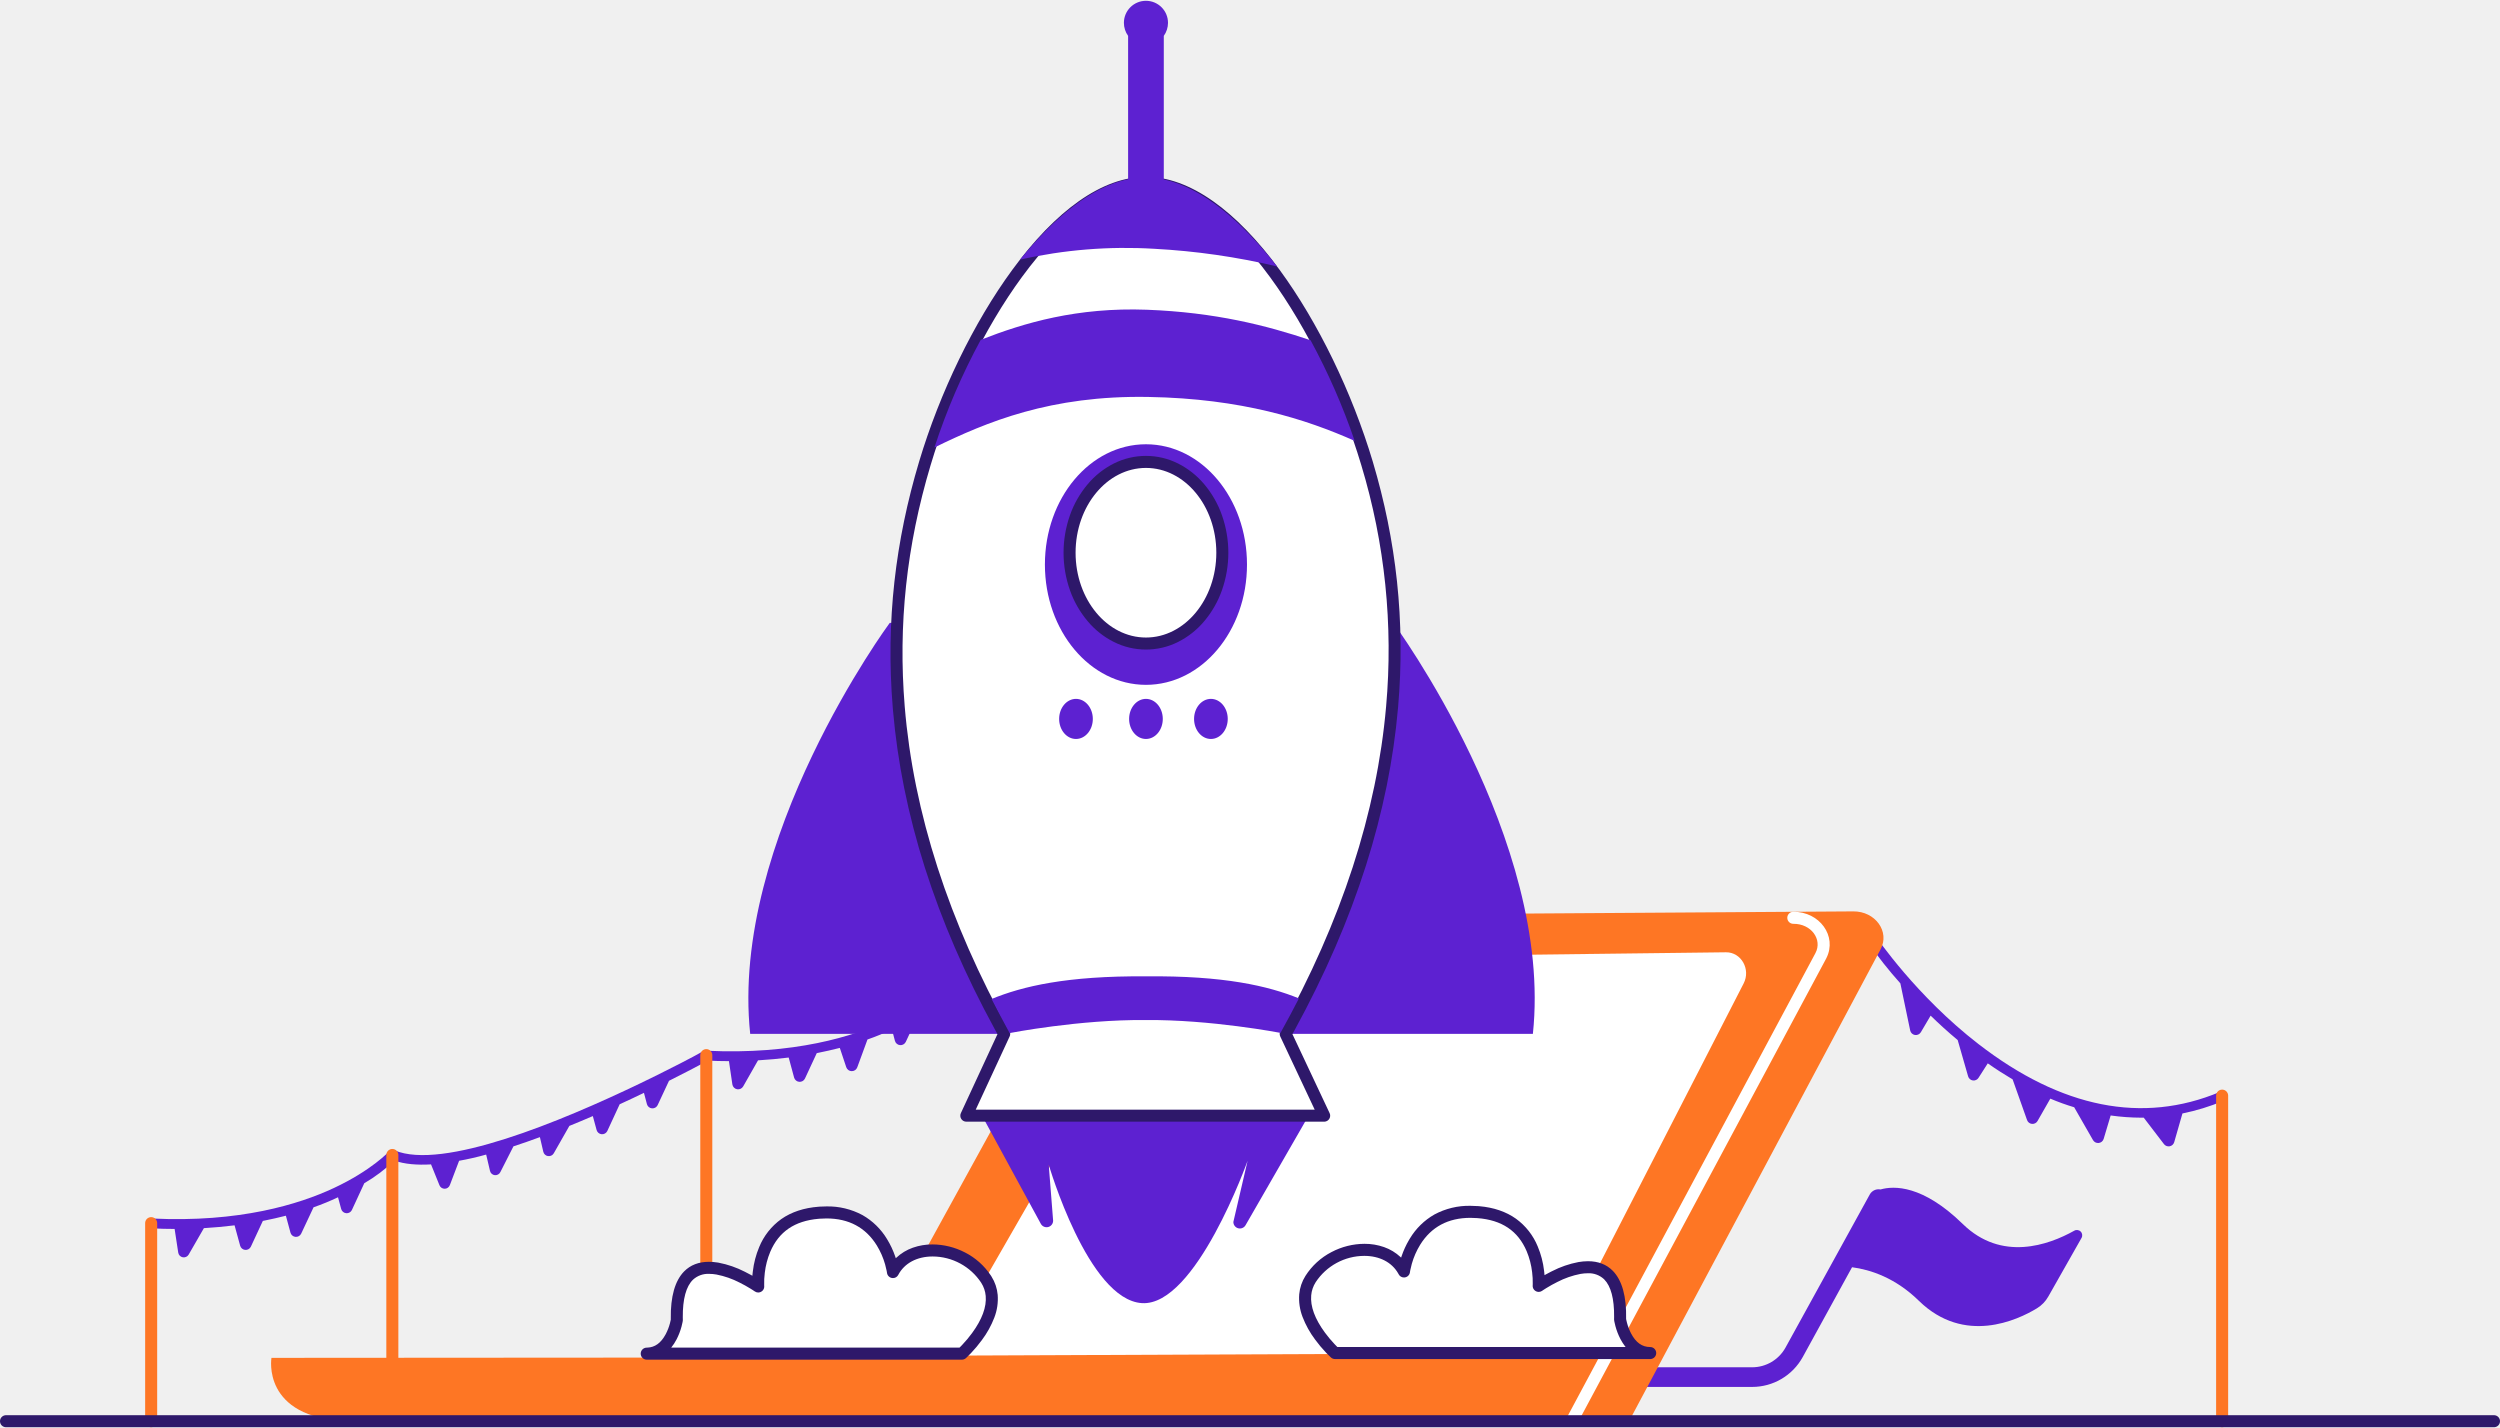
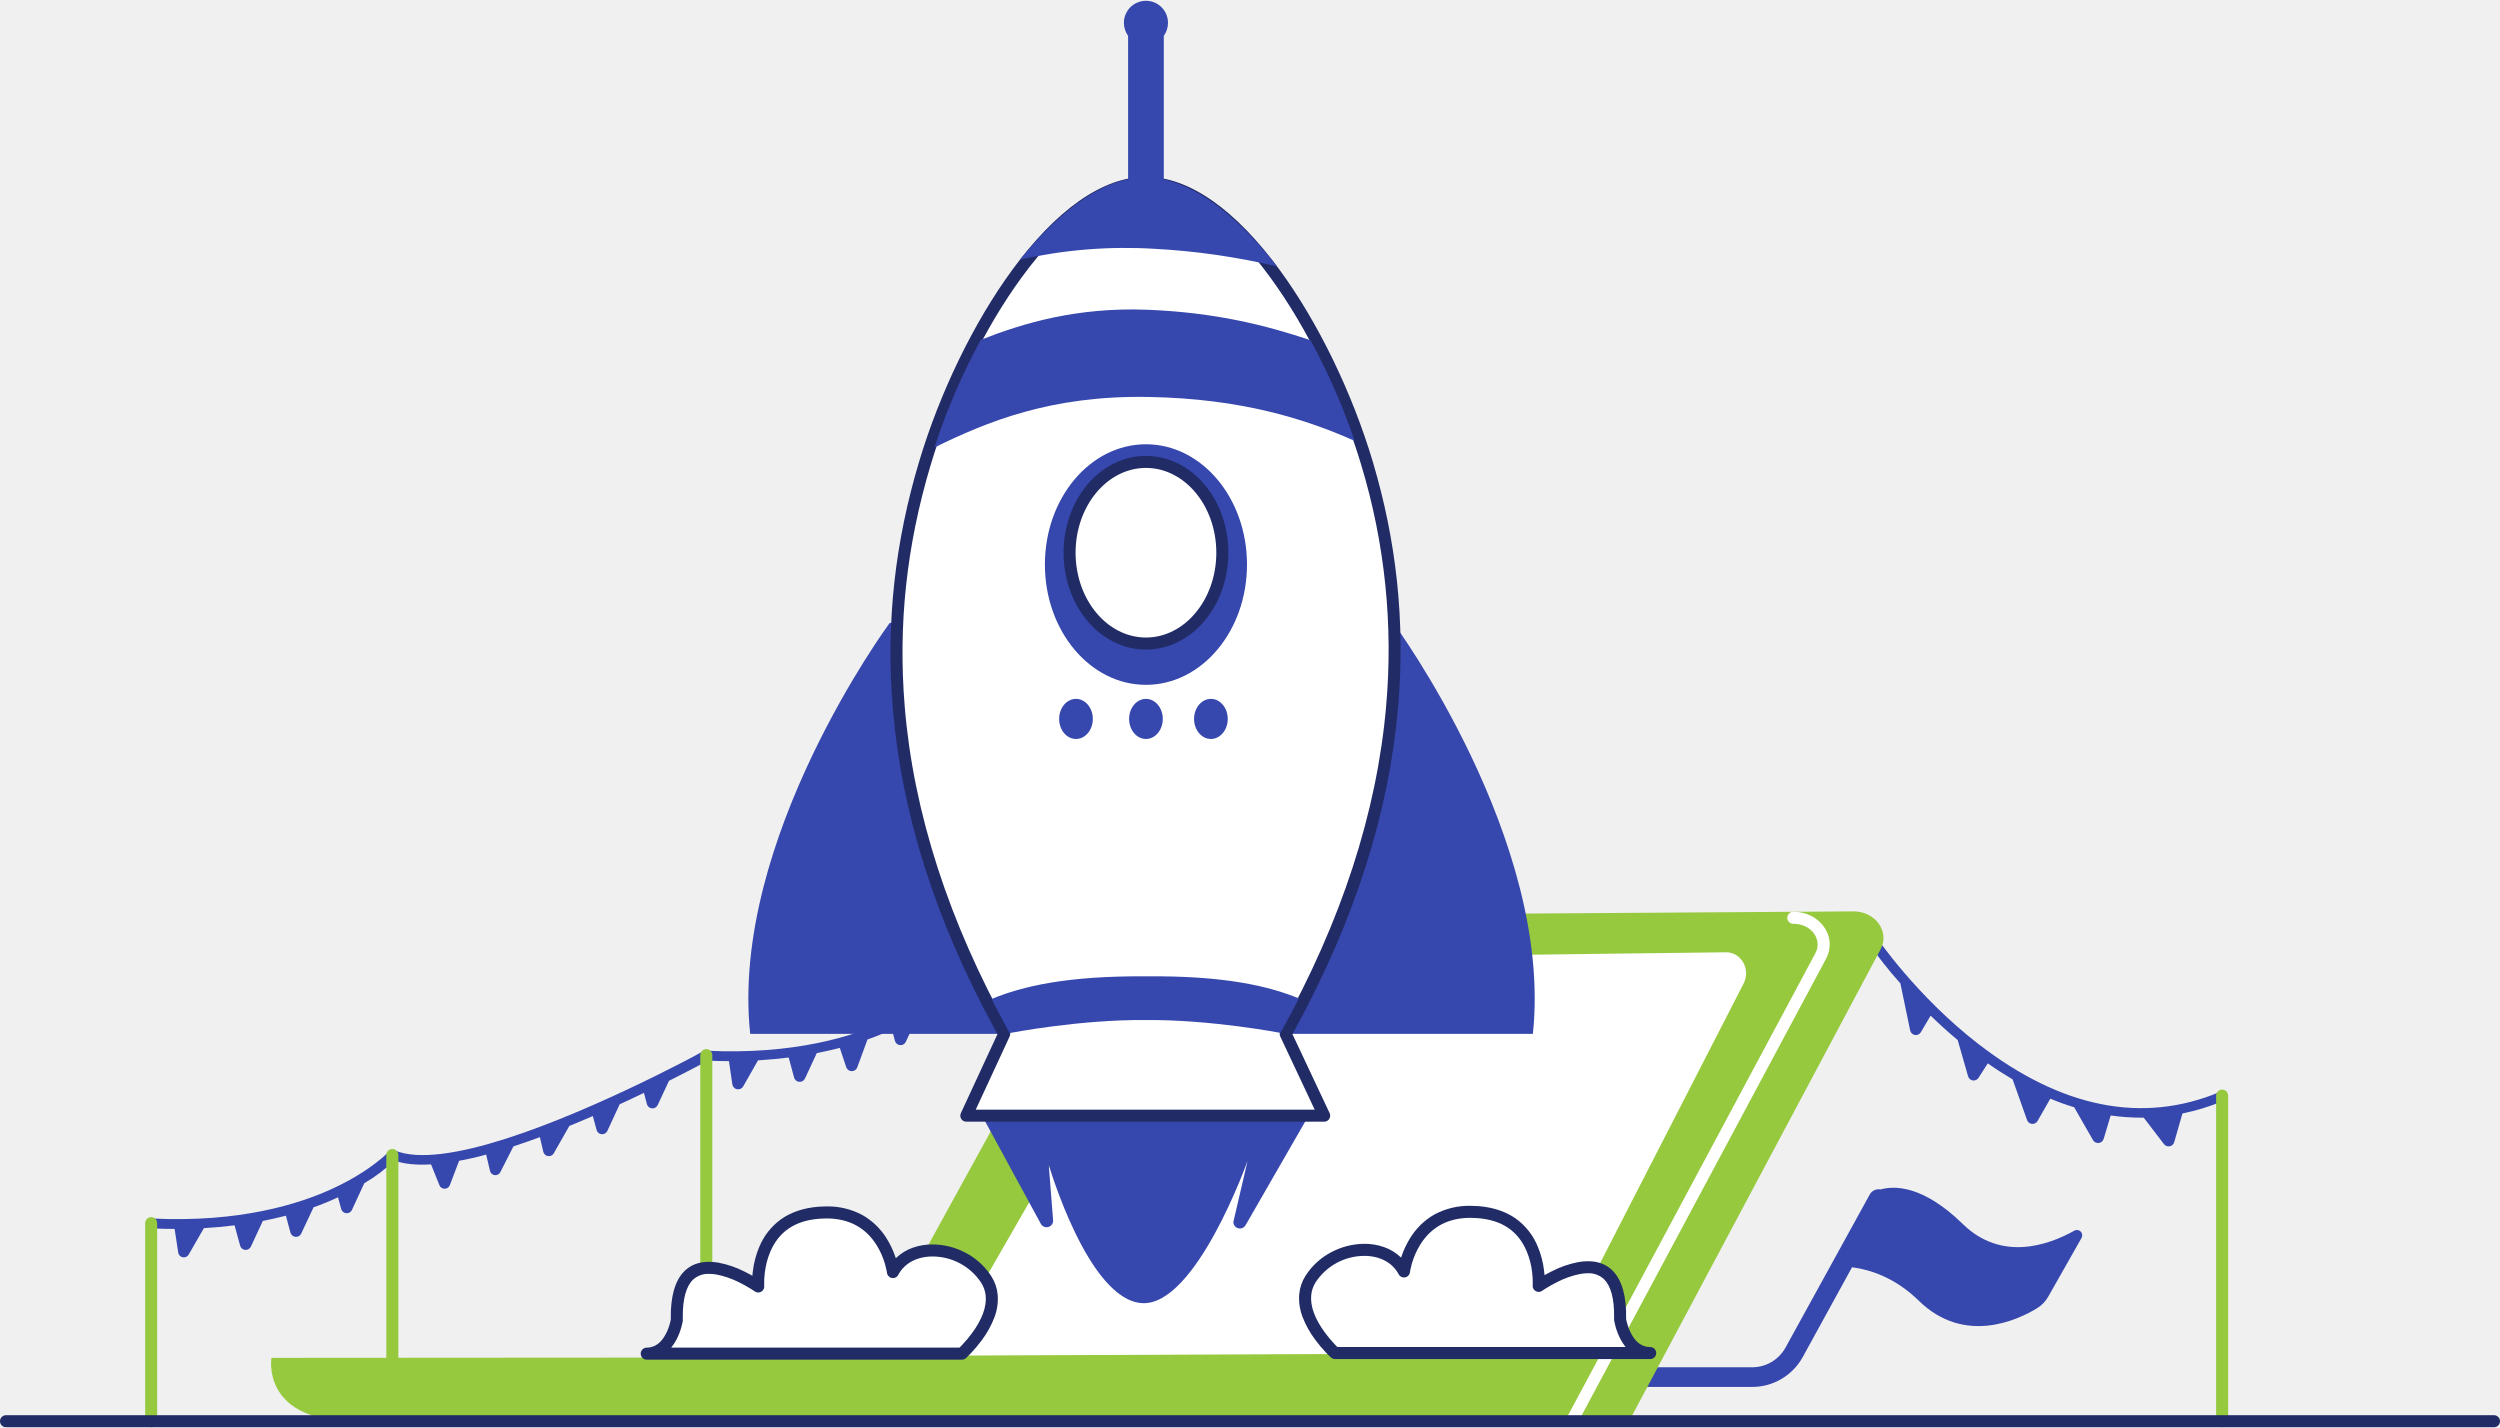
<svg xmlns="http://www.w3.org/2000/svg" viewBox="0 0 1247 711.9">
  <g id="product_launch_solid_II" data-name="product launch/solid_II" transform="translate(2.5)">
    <g id="product_launch_solid_II-2" data-name="product launch/solid_II" transform="translate(-3)">
      <g id="product_launch_solid_II-3" data-name="product launch_solid_II">
-         <path id="flag" d="M302.6,21.456c-12.7,7.1-36.2,15.6-55.6-3.4-20-19.5-34.3-19.1-41-17.2a5.036,5.036,0,0,0-5.3,2.4l-42.1,76.5a19.015,19.015,0,0,1-16.6,9.8H4.9a4.9,4.9,0,1,0,0,9.8H142a28.78,28.78,0,0,0,25.2-14.9l24.6-44.8c9.2,1.2,21.7,5.3,33.4,16.8,22.6,22,49.1,9.6,58.8,3.7a16.13,16.13,0,0,0,5.7-5.9l16.5-29.1A2.652,2.652,0,0,0,302.6,21.456Z" transform="translate(732.5 592.444)" fill="#5d21d1" />
+         <path id="flag" d="M302.6,21.456c-12.7,7.1-36.2,15.6-55.6-3.4-20-19.5-34.3-19.1-41-17.2a5.036,5.036,0,0,0-5.3,2.4l-42.1,76.5a19.015,19.015,0,0,1-16.6,9.8H4.9a4.9,4.9,0,1,0,0,9.8H142a28.78,28.78,0,0,0,25.2-14.9l24.6-44.8c9.2,1.2,21.7,5.3,33.4,16.8,22.6,22,49.1,9.6,58.8,3.7a16.13,16.13,0,0,0,5.7-5.9l16.5-29.1A2.652,2.652,0,0,0,302.6,21.456Z" transform="translate(732.5 592.444)" fill="#3647ad" />
        <g id="flags" transform="translate(73 466)">
-           <path id="Path" d="M280.843,1.417a2.43,2.43,0,0,0-3.4-1.1c-.4.2-4.6,2.8-22.9,11.9l-8.4,4.1c-39.9,19.2-98.8,43.6-122.7,33.5a2.443,2.443,0,0,0-2.8.6c-.1.1-8.7,9.4-27.5,18.2-17.3,8.1-47.1,17.3-90.6,15.2a2.362,2.362,0,0,0-2.5,2.8,2.559,2.559,0,0,0,2.4,2.1c3.9.2,7.6.3,11.3.3l1.8,11.8a2.81,2.81,0,0,0,5.2,1l7.6-13.2c5.3-.3,10.4-.8,15.3-1.4l2.8,10.2a2.864,2.864,0,0,0,5.3.5l6-12.9c4.1-.8,7.9-1.7,11.5-2.6l2.3,8.5a2.864,2.864,0,0,0,5.3.5l6.2-13.2a122.609,122.609,0,0,0,12.2-5l1.6,5.9a2.864,2.864,0,0,0,5.3.5l6.2-13.4a80.144,80.144,0,0,0,15-11.3c5.1,1.8,11.3,2.3,18.3,1.9l4.2,10.4a2.778,2.778,0,0,0,5.2-.1l4.6-12.1c4.4-.8,8.9-1.8,13.5-3.1l1.9,8.1a2.76,2.76,0,0,0,5.2.6l6.5-12.8c4.4-1.4,8.8-3,13.2-4.6l1.7,7.3a2.833,2.833,0,0,0,5.2.8l7.8-13.7c3.9-1.6,7.8-3.2,11.7-4.9l1.9,7a2.864,2.864,0,0,0,5.3.5l6.2-13.4c4.2-1.9,8.2-3.8,12.1-5.7l1.5,5.7a2.864,2.864,0,0,0,5.3.5l5.7-12.2c15.5-7.8,18.4-9.6,19.9-10.4A3.181,3.181,0,0,0,280.843,1.417Z" transform="translate(0.857 57.983)" fill="#5d21d1" />
-           <path id="Path-2" data-name="Path" d="M123.443.2a2.443,2.443,0,0,0-2.8.6c-.1.1-8.7,9.4-27.5,18.2-17.3,8.1-47.1,17.3-90.6,15.2A2.362,2.362,0,0,0,.043,37a2.559,2.559,0,0,0,2.4,2.1c3.9.2,7.6.3,11.3.3l1.7,11.6a2.909,2.909,0,0,0,5.4,1l7.4-13c5.3-.3,10.4-.8,15.3-1.4l2.7,10a2.9,2.9,0,0,0,5.4.5l5.9-12.7c4.1-.8,7.9-1.7,11.5-2.6l3.2,9.6a2.915,2.915,0,0,0,5.5.1l5.1-13.9a122.609,122.609,0,0,0,12.2-5l1.5,5.7a2.9,2.9,0,0,0,5.4.5l6.1-13.1a80.144,80.144,0,0,0,15-11.3" transform="translate(277.357 23.9)" fill="#5d21d1" />
-           <path id="Path-3" data-name="Path" d="M179.077,79.877a2.39,2.39,0,0,0-3.2-1.4c-38.5,16.1-79,8-120.3-23.9-31.1-24-50.9-53.3-51.1-53.5a2.544,2.544,0,0,0-3.4-.7,2.544,2.544,0,0,0-.7,3.4,210.417,210.417,0,0,0,16.2,20.5l4.9,23.5a2.892,2.892,0,0,0,5.3.9l4.9-8.3c4.2,4.1,8.7,8.2,13.5,12.2l5.2,18.1a2.873,2.873,0,0,0,5.2.7l4.6-7.2c4.1,2.9,8.2,5.5,12.4,8l7.2,20.3a2.887,2.887,0,0,0,5.2.5l6.4-11.2a113.564,113.564,0,0,0,11.9,4.3l9.4,16.4a2.917,2.917,0,0,0,5.3-.6l3.5-11.7a112.468,112.468,0,0,0,15.3,1.1h1.2l10.1,13.2a2.913,2.913,0,0,0,5.1-1l4.1-14.3a109.057,109.057,0,0,0,20.2-6.2A2.469,2.469,0,0,0,179.077,79.877Z" transform="translate(858.823 0.223)" fill="#5d21d1" />
-           <path id="Path-4" data-name="Path" d="M3,0A3,3,0,0,1,5.995,2.824L6,3v98.8a3,3,0,0,1-5.995.176L0,101.8V3A3,3,0,0,1,3,0Z" transform="translate(-0.1 141.1)" fill="#fe7624" />
-           <path id="Path-5" data-name="Path" d="M3,0A3,3,0,0,1,5.995,2.824L6,3V134.2a3,3,0,0,1-5.995.176L0,134.2V3A3,3,0,0,1,3,0Z" transform="translate(120.2 107.1)" fill="#fe7624" />
-           <path id="Path-6" data-name="Path" d="M3,0A3,3,0,0,1,5.995,2.824L6,3V183.8a3,3,0,0,1-5.995.176L0,183.8V3A3,3,0,0,1,3,0Z" transform="translate(276.8 57.3)" fill="#fe7624" />
-           <path id="Path-7" data-name="Path" d="M3,0A3,3,0,0,1,5.995,2.824L6,3V165.4a3,3,0,0,1-5.995.176L0,165.4V3A3,3,0,0,1,3,0Z" transform="translate(1032.9 77.5)" fill="#fe7624" />
+           <path id="Path" d="M280.843,1.417a2.43,2.43,0,0,0-3.4-1.1c-.4.2-4.6,2.8-22.9,11.9l-8.4,4.1c-39.9,19.2-98.8,43.6-122.7,33.5a2.443,2.443,0,0,0-2.8.6c-.1.1-8.7,9.4-27.5,18.2-17.3,8.1-47.1,17.3-90.6,15.2a2.362,2.362,0,0,0-2.5,2.8,2.559,2.559,0,0,0,2.4,2.1c3.9.2,7.6.3,11.3.3l1.8,11.8a2.81,2.81,0,0,0,5.2,1l7.6-13.2c5.3-.3,10.4-.8,15.3-1.4l2.8,10.2a2.864,2.864,0,0,0,5.3.5l6-12.9c4.1-.8,7.9-1.7,11.5-2.6l2.3,8.5a2.864,2.864,0,0,0,5.3.5l6.2-13.2a122.609,122.609,0,0,0,12.2-5l1.6,5.9a2.864,2.864,0,0,0,5.3.5l6.2-13.4a80.144,80.144,0,0,0,15-11.3c5.1,1.8,11.3,2.3,18.3,1.9l4.2,10.4a2.778,2.778,0,0,0,5.2-.1l4.6-12.1c4.4-.8,8.9-1.8,13.5-3.1l1.9,8.1a2.76,2.76,0,0,0,5.2.6l6.5-12.8c4.4-1.4,8.8-3,13.2-4.6l1.7,7.3a2.833,2.833,0,0,0,5.2.8l7.8-13.7c3.9-1.6,7.8-3.2,11.7-4.9l1.9,7a2.864,2.864,0,0,0,5.3.5l6.2-13.4c4.2-1.9,8.2-3.8,12.1-5.7l1.5,5.7a2.864,2.864,0,0,0,5.3.5l5.7-12.2c15.5-7.8,18.4-9.6,19.9-10.4A3.181,3.181,0,0,0,280.843,1.417Z" transform="translate(0.857 57.983)" fill="#3647ad" />
+           <path id="Path-2" data-name="Path" d="M123.443.2a2.443,2.443,0,0,0-2.8.6c-.1.1-8.7,9.4-27.5,18.2-17.3,8.1-47.1,17.3-90.6,15.2A2.362,2.362,0,0,0,.043,37a2.559,2.559,0,0,0,2.4,2.1c3.9.2,7.6.3,11.3.3l1.7,11.6a2.909,2.909,0,0,0,5.4,1l7.4-13c5.3-.3,10.4-.8,15.3-1.4l2.7,10a2.9,2.9,0,0,0,5.4.5l5.9-12.7c4.1-.8,7.9-1.7,11.5-2.6l3.2,9.6a2.915,2.915,0,0,0,5.5.1l5.1-13.9a122.609,122.609,0,0,0,12.2-5l1.5,5.7a2.9,2.9,0,0,0,5.4.5l6.1-13.1a80.144,80.144,0,0,0,15-11.3" transform="translate(277.357 23.9)" fill="#3647ad" />
+           <path id="Path-3" data-name="Path" d="M179.077,79.877a2.39,2.39,0,0,0-3.2-1.4c-38.5,16.1-79,8-120.3-23.9-31.1-24-50.9-53.3-51.1-53.5a2.544,2.544,0,0,0-3.4-.7,2.544,2.544,0,0,0-.7,3.4,210.417,210.417,0,0,0,16.2,20.5l4.9,23.5a2.892,2.892,0,0,0,5.3.9l4.9-8.3c4.2,4.1,8.7,8.2,13.5,12.2l5.2,18.1a2.873,2.873,0,0,0,5.2.7l4.6-7.2c4.1,2.9,8.2,5.5,12.4,8l7.2,20.3a2.887,2.887,0,0,0,5.2.5l6.4-11.2a113.564,113.564,0,0,0,11.9,4.3l9.4,16.4a2.917,2.917,0,0,0,5.3-.6l3.5-11.7a112.468,112.468,0,0,0,15.3,1.1h1.2l10.1,13.2a2.913,2.913,0,0,0,5.1-1l4.1-14.3a109.057,109.057,0,0,0,20.2-6.2A2.469,2.469,0,0,0,179.077,79.877Z" transform="translate(858.823 0.223)" fill="#3647ad" />
+           <path id="Path-4" data-name="Path" d="M3,0A3,3,0,0,1,5.995,2.824L6,3v98.8a3,3,0,0,1-5.995.176L0,101.8V3A3,3,0,0,1,3,0Z" transform="translate(-0.1 141.1)" fill="#96c93e" />
+           <path id="Path-5" data-name="Path" d="M3,0A3,3,0,0,1,5.995,2.824L6,3V134.2a3,3,0,0,1-5.995.176L0,134.2V3A3,3,0,0,1,3,0Z" transform="translate(120.2 107.1)" fill="#96c93e" />
+           <path id="Path-6" data-name="Path" d="M3,0A3,3,0,0,1,5.995,2.824L6,3V183.8a3,3,0,0,1-5.995.176L0,183.8V3A3,3,0,0,1,3,0Z" transform="translate(276.8 57.3)" fill="#96c93e" />
+           <path id="Path-7" data-name="Path" d="M3,0A3,3,0,0,1,5.995,2.824L6,3V165.4a3,3,0,0,1-5.995.176L0,165.4V3A3,3,0,0,1,3,0Z" transform="translate(1032.9 77.5)" fill="#96c93e" />
        </g>
        <g id="laptop_1_" transform="translate(135 454)">
-           <path id="laptop" d="M789.19,0l-362,2.4a14.982,14.982,0,0,0-13.4,7.6L296.99,222.5l-296.8.2s-5.1,29.8,37.6,31.6l640-.8L802.79,19C807.59,10.1,800.19-.1,789.19,0Z" transform="translate(0.71 0.599)" fill="#fe7624" />
+           <path id="laptop" d="M789.19,0l-362,2.4a14.982,14.982,0,0,0-13.4,7.6L296.99,222.5l-296.8.2s-5.1,29.8,37.6,31.6l640-.8L802.79,19C807.59,10.1,800.19-.1,789.19,0Z" transform="translate(0.71 0.599)" fill="#96c93e" />
          <path id="screen" d="M0,201.2l305.7-1.3L400.3,15.6C404,8.5,399.1-.1,391.5,0L113.7,3.4Z" transform="translate(334.9 20.999)" fill="#fff" />
          <path id="Path-8" data-name="Path" d="M113.074,0c13.1-.117,22.03,12.112,16.543,23.084l-.171.332-123.8,231.3a3,3,0,0,1-5.371-2.668l.081-.164L124.148,20.6c3.584-6.788-2.091-14.68-11.02-14.6a3,3,0,1,1-.054-6Z" transform="translate(646.899 0.799)" fill="#fff" />
        </g>
        <g id="rocket_3_" transform="translate(373)">
-           <path id="Path-9" data-name="Path" d="M0,0,33.5,61.6A3.267,3.267,0,0,0,39.6,60L37.4,32S57,99.4,83.9,101.1s52.7-71,52.7-71l-7.1,30.5a3.255,3.255,0,0,0,6.1,1.6L171.4,0" transform="translate(113.2 548.9)" fill="#5d21d1" />
-           <path id="Path-10" data-name="Path" d="M70.517,2.3s-79.9,108.2-69.6,205h176.3V0Z" transform="translate(0.783 308.4)" fill="#5d21d1" />
-           <path id="Path-11" data-name="Path" d="M106.7,2.3s79.9,108.2,69.6,205H0V0Z" transform="translate(215.8 308.4)" fill="#5d21d1" />
+           <path id="Path-9" data-name="Path" d="M0,0,33.5,61.6A3.267,3.267,0,0,0,39.6,60L37.4,32S57,99.4,83.9,101.1s52.7-71,52.7-71l-7.1,30.5a3.255,3.255,0,0,0,6.1,1.6L171.4,0" transform="translate(113.2 548.9)" fill="#3647ad" />
+           <path id="Path-10" data-name="Path" d="M70.517,2.3s-79.9,108.2-69.6,205h176.3V0Z" transform="translate(0.783 308.4)" fill="#3647ad" />
+           <path id="Path-11" data-name="Path" d="M106.7,2.3s79.9,108.2,69.6,205H0V0Z" transform="translate(215.8 308.4)" fill="#3647ad" />
          <path id="Path-12" data-name="Path" d="M194.114,424.5c67.7-121.7,60.3-218.3,40.6-284.5-19.8-66.2-66.2-140-110.3-140s-90.5,73.8-110.3,140-28.1,162.8,39.6,284.5l-18.9,40.8h178.5l-19.2-40.8Z" transform="translate(74.686 91.2)" fill="#fff" />
-           <path id="Path_2_" d="M216.327,471.3H37.826a3,3,0,0,1-2.722-4.262L53.364,427.62l-1.126-2.046c-7.471-13.66-14.229-27.458-20.086-41.011a427.659,427.659,0,0,1-15.069-40.2A379.514,379.514,0,0,1,6.847,304.935a348.758,348.758,0,0,1-5.589-38.674l-.133-1.579C.25,254.036-.117,243.316.033,232.821c.148-10.3.8-20.707,1.936-30.93,1.113-10.008,2.726-20.159,4.8-30.169,2.02-9.771,4.539-19.723,7.487-29.581,10.374-34.684,27.32-69.58,46.492-95.739,10.9-14.871,22.071-26.393,33.2-34.245C105.387,4.09,116.651,0,127.427,0S149.466,4.09,160.9,12.157c11.134,7.852,22.305,19.373,33.2,34.245,19.173,26.16,36.119,61.056,46.493,95.743,2.913,9.789,5.4,19.7,7.378,29.46,2.029,9.986,3.6,20.131,4.669,30.154,1.091,10.231,1.695,20.656,1.793,30.986.1,10.523-.321,21.274-1.252,31.955a350.841,350.841,0,0,1-5.652,38.993,383.143,383.143,0,0,1-10.354,39.789,432.855,432.855,0,0,1-15.239,40.608c-5.923,13.694-12.756,27.64-20.309,41.449l-1.142,2.073,18.548,39.413a2.956,2.956,0,0,1-.138,2.814,2.99,2.99,0,0,1-2.4,1.459ZM127.427,6c-9.664,0-19.943,3.853-30.551,11.451-10.439,7.477-20.967,18.41-31.291,32.5C46.8,75.575,30.186,109.8,20,143.86,7.974,184.069,3.756,223.43,7.1,264.192c4.344,52.886,21.921,107.34,52.244,161.85a3.008,3.008,0,0,1,.1,2.719L42.521,465.3H211.6l-17.186-36.523a2.992,2.992,0,0,1,0-2.552l.094-.183c30.375-54.6,48.109-109.063,52.709-161.865A317.74,317.74,0,0,0,234.852,143.86c-10.186-34.055-26.8-68.284-45.583-93.911-10.325-14.087-20.853-25.02-31.292-32.5C147.369,9.853,137.091,6,127.427,6Z" transform="translate(71.674 88.2)" fill="#2e186a" />
-           <ellipse id="Oval" cx="50.4" cy="60" rx="50.4" ry="60" transform="translate(148.7 221.6)" fill="#5d21d1" />
-           <ellipse id="Oval-2" data-name="Oval" cx="8.4" cy="10" rx="8.4" ry="10" transform="translate(190.7 348.6)" fill="#5d21d1" />
-           <ellipse id="Oval-3" data-name="Oval" cx="8.4" cy="10" rx="8.4" ry="10" transform="translate(223.1 348.6)" fill="#5d21d1" />
-           <ellipse id="Oval-4" data-name="Oval" cx="8.4" cy="10" rx="8.4" ry="10" transform="translate(155.8 348.6)" fill="#5d21d1" />
+           <path id="Path_2_" d="M216.327,471.3H37.826a3,3,0,0,1-2.722-4.262L53.364,427.62l-1.126-2.046c-7.471-13.66-14.229-27.458-20.086-41.011a427.659,427.659,0,0,1-15.069-40.2A379.514,379.514,0,0,1,6.847,304.935a348.758,348.758,0,0,1-5.589-38.674l-.133-1.579C.25,254.036-.117,243.316.033,232.821c.148-10.3.8-20.707,1.936-30.93,1.113-10.008,2.726-20.159,4.8-30.169,2.02-9.771,4.539-19.723,7.487-29.581,10.374-34.684,27.32-69.58,46.492-95.739,10.9-14.871,22.071-26.393,33.2-34.245C105.387,4.09,116.651,0,127.427,0S149.466,4.09,160.9,12.157c11.134,7.852,22.305,19.373,33.2,34.245,19.173,26.16,36.119,61.056,46.493,95.743,2.913,9.789,5.4,19.7,7.378,29.46,2.029,9.986,3.6,20.131,4.669,30.154,1.091,10.231,1.695,20.656,1.793,30.986.1,10.523-.321,21.274-1.252,31.955a350.841,350.841,0,0,1-5.652,38.993,383.143,383.143,0,0,1-10.354,39.789,432.855,432.855,0,0,1-15.239,40.608c-5.923,13.694-12.756,27.64-20.309,41.449l-1.142,2.073,18.548,39.413a2.956,2.956,0,0,1-.138,2.814,2.99,2.99,0,0,1-2.4,1.459ZM127.427,6c-9.664,0-19.943,3.853-30.551,11.451-10.439,7.477-20.967,18.41-31.291,32.5C46.8,75.575,30.186,109.8,20,143.86,7.974,184.069,3.756,223.43,7.1,264.192c4.344,52.886,21.921,107.34,52.244,161.85a3.008,3.008,0,0,1,.1,2.719L42.521,465.3H211.6l-17.186-36.523a2.992,2.992,0,0,1,0-2.552l.094-.183c30.375-54.6,48.109-109.063,52.709-161.865A317.74,317.74,0,0,0,234.852,143.86c-10.186-34.055-26.8-68.284-45.583-93.911-10.325-14.087-20.853-25.02-31.292-32.5C147.369,9.853,137.091,6,127.427,6Z" transform="translate(71.674 88.2)" fill="#212b66" />
+           <ellipse id="Oval" cx="50.4" cy="60" rx="50.4" ry="60" transform="translate(148.7 221.6)" fill="#3647ad" />
+           <ellipse id="Oval-2" data-name="Oval" cx="8.4" cy="10" rx="8.4" ry="10" transform="translate(190.7 348.6)" fill="#3647ad" />
+           <ellipse id="Oval-3" data-name="Oval" cx="8.4" cy="10" rx="8.4" ry="10" transform="translate(223.1 348.6)" fill="#3647ad" />
+           <ellipse id="Oval-4" data-name="Oval" cx="8.4" cy="10" rx="8.4" ry="10" transform="translate(155.8 348.6)" fill="#3647ad" />
          <ellipse id="Oval-5" data-name="Oval" cx="38.1" cy="45.3" rx="38.1" ry="45.3" transform="translate(161 230.4)" fill="#fff" />
-           <path id="Oval_2_" d="M41.1,96.6a35.71,35.71,0,0,1-16.051-3.81A41.224,41.224,0,0,1,11.991,82.414,49.391,49.391,0,0,1,3.212,67.057a56.369,56.369,0,0,1,0-37.514,49.393,49.393,0,0,1,8.779-15.358A41.225,41.225,0,0,1,25.049,3.81a35.713,35.713,0,0,1,32.1,0A41.223,41.223,0,0,1,70.209,14.186a49.393,49.393,0,0,1,8.778,15.358,56.371,56.371,0,0,1,0,37.514,49.391,49.391,0,0,1-8.778,15.357A41.223,41.223,0,0,1,57.151,92.79,35.71,35.71,0,0,1,41.1,96.6ZM41.1,6C21.746,6,6,24.976,6,48.3S21.746,90.6,41.1,90.6,76.2,71.625,76.2,48.3,60.455,6,41.1,6Z" transform="translate(158 227.4)" fill="#2e186a" />
-           <path id="Path-13" data-name="Path" d="M71.7,89.1V17.5A11.2,11.2,0,0,0,73.8,11a11,11,0,0,0-22,0,11.2,11.2,0,0,0,2.1,6.5V89c-18.5,3.8-37,19.3-53.9,40.1a239.042,239.042,0,0,1,67-5.4,345.825,345.825,0,0,1,61.2,8.8C110.7,110.1,91.1,93.3,71.7,89.1Z" transform="translate(136.3 0.4)" fill="#5d21d1" />
-           <path id="Path-14" data-name="Path" d="M187.6,15.343c-22.1-7.4-47.5-13.9-81.6-15.2-34.8-1.3-61.2,6.5-82.9,15A320.817,320.817,0,0,0,0,68.843c26-12.7,57.9-26.1,106.8-25.2,46.5.8,78.5,11.1,102.8,21.9A322.659,322.659,0,0,0,187.6,15.343Z" transform="translate(93.6 154.357)" fill="#5d21d1" />
-           <path id="Path-15" data-name="Path" d="M144.1,28.222c3.2-5.8,6.3-11.5,9.2-17.2C138,4.822,116-.378,76.9.022c-39.5-.3-61.6,5-76.9,11.3,2.9,5.6,5.9,11.3,9,17,0,0,34.7-6.8,67.8-6.5C109.4,21.522,144.1,28.222,144.1,28.222Z" transform="translate(122.1 486.978)" fill="#5d21d1" />
+           <path id="Oval_2_" d="M41.1,96.6a35.71,35.71,0,0,1-16.051-3.81A41.224,41.224,0,0,1,11.991,82.414,49.391,49.391,0,0,1,3.212,67.057a56.369,56.369,0,0,1,0-37.514,49.393,49.393,0,0,1,8.779-15.358A41.225,41.225,0,0,1,25.049,3.81a35.713,35.713,0,0,1,32.1,0A41.223,41.223,0,0,1,70.209,14.186a49.393,49.393,0,0,1,8.778,15.358,56.371,56.371,0,0,1,0,37.514,49.391,49.391,0,0,1-8.778,15.357A41.223,41.223,0,0,1,57.151,92.79,35.71,35.71,0,0,1,41.1,96.6ZM41.1,6C21.746,6,6,24.976,6,48.3S21.746,90.6,41.1,90.6,76.2,71.625,76.2,48.3,60.455,6,41.1,6Z" transform="translate(158 227.4)" fill="#212b66" />
+           <path id="Path-13" data-name="Path" d="M71.7,89.1V17.5A11.2,11.2,0,0,0,73.8,11a11,11,0,0,0-22,0,11.2,11.2,0,0,0,2.1,6.5V89c-18.5,3.8-37,19.3-53.9,40.1a239.042,239.042,0,0,1,67-5.4,345.825,345.825,0,0,1,61.2,8.8C110.7,110.1,91.1,93.3,71.7,89.1Z" transform="translate(136.3 0.4)" fill="#3647ad" />
+           <path id="Path-14" data-name="Path" d="M187.6,15.343c-22.1-7.4-47.5-13.9-81.6-15.2-34.8-1.3-61.2,6.5-82.9,15A320.817,320.817,0,0,0,0,68.843c26-12.7,57.9-26.1,106.8-25.2,46.5.8,78.5,11.1,102.8,21.9A322.659,322.659,0,0,0,187.6,15.343Z" transform="translate(93.6 154.357)" fill="#3647ad" />
+           <path id="Path-15" data-name="Path" d="M144.1,28.222c3.2-5.8,6.3-11.5,9.2-17.2C138,4.822,116-.378,76.9.022c-39.5-.3-61.6,5-76.9,11.3,2.9,5.6,5.9,11.3,9,17,0,0,34.7-6.8,67.8-6.5C109.4,21.522,144.1,28.222,144.1,28.222Z" transform="translate(122.1 486.978)" fill="#3647ad" />
        </g>
        <g id="clouds" transform="translate(320 601)">
          <path id="cloud_1_" d="M172.136,70.439H14.936s-22.6-20.3-12.2-36.9,37.7-20.6,46.6-3.8c0,0,3.9-32.1,36.8-29.6,33,2.5,30.4,36.8,30.4,36.8s41.7-29.5,40.6,16.6C157.036,53.439,159.636,70.439,172.136,70.439Z" transform="translate(331.464 3.461)" fill="#fff" />
-           <path id="cloud_2_" d="M175.139,76.442H17.939a3,3,0,0,1-2.005-.769c-.308-.277-.983-.9-2.045-2l-.46-.481A66.383,66.383,0,0,1,8.05,66.764a46.6,46.6,0,0,1-6.3-11.352A26.03,26.03,0,0,1,.09,44.125,20.621,20.621,0,0,1,3.2,34.949,33.746,33.746,0,0,1,16.189,23.075a35.576,35.576,0,0,1,16.427-4.118,28.994,28.994,0,0,1,9.79,1.63,23.209,23.209,0,0,1,8.24,5l.268.261.226-.684A43.553,43.553,0,0,1,54.9,16.952l.4-.66A33.763,33.763,0,0,1,67.522,4.331,36.426,36.426,0,0,1,85.5,0c1.257,0,2.558.05,3.867.15L89.9.193c7.2.621,13.363,2.725,18.317,6.252a32.045,32.045,0,0,1,10.847,13.848,44.6,44.6,0,0,1,3.162,12.092c.09.741.164,1.47.219,2.167l0,.046.633-.356c.752-.419,1.532-.836,2.319-1.237l.8-.4a48.739,48.739,0,0,1,13.146-4.54,28.565,28.565,0,0,1,4.791-.43c5.1,0,9.257,1.613,12.372,4.794,4.641,4.741,6.874,12.811,6.636,23.985l.016.1.08.417c.088.433.206.928.341,1.433a25.984,25.984,0,0,0,2,5.211c2.4,4.623,5.528,6.87,9.563,6.87l.2.005a3,3,0,0,1,0,5.989l-.2.005ZM32.538,24.973A29.105,29.105,0,0,0,8.281,38.134a14.48,14.48,0,0,0-2.215,6.529c-.492,5.46,1.8,11.7,6.825,18.554a60.344,60.344,0,0,0,4.891,5.845c.354.374.714.743,1.1,1.128l.254.25H162.912l-.373-.472a24.417,24.417,0,0,1-2.107-3.29l-.18-.342a31.976,31.976,0,0,1-2.466-6.417c-.2-.729-.366-1.464-.491-2.124l-.034-.185c-.032-.177-.058-.339-.077-.481l-.021-.158-.02-.223,0-.355,0-.1.016-.92c.08-9-1.581-15.282-4.936-18.671l-.187-.184a11.135,11.135,0,0,0-8.013-2.878,21.913,21.913,0,0,0-3.666.334,42.825,42.825,0,0,0-11.5,4.006c-1.867.923-3.721,1.951-5.509,3.057-.334.207-.665.416-.985.622l-.7.459-.534.363a2.962,2.962,0,0,1-1.582.464,3.047,3.047,0,0,1-2.225-.978,2.951,2.951,0,0,1-.777-2.256l.013-.247.016-.439a40.1,40.1,0,0,0-.31-5.916,38.651,38.651,0,0,0-2.725-10.467C109.2,12.461,101.142,7.059,88.911,6.133,87.747,6.044,86.6,6,85.487,6,74.366,6,65.925,10.525,60.4,19.452a37.789,37.789,0,0,0-4.148,9.472c-.309,1.074-.562,2.119-.751,3.108-.077.4-.123.678-.149.841l-.058.407a2.971,2.971,0,0,1-2.976,2.465,2.936,2.936,0,0,1-2.627-1.6l-.228-.415C46.3,28.165,40.136,24.972,32.538,24.973Z" transform="translate(328.461 0.459)" fill="#2e186a" />
+           <path id="cloud_2_" d="M175.139,76.442H17.939a3,3,0,0,1-2.005-.769c-.308-.277-.983-.9-2.045-2l-.46-.481A66.383,66.383,0,0,1,8.05,66.764a46.6,46.6,0,0,1-6.3-11.352A26.03,26.03,0,0,1,.09,44.125,20.621,20.621,0,0,1,3.2,34.949,33.746,33.746,0,0,1,16.189,23.075a35.576,35.576,0,0,1,16.427-4.118,28.994,28.994,0,0,1,9.79,1.63,23.209,23.209,0,0,1,8.24,5l.268.261.226-.684A43.553,43.553,0,0,1,54.9,16.952l.4-.66A33.763,33.763,0,0,1,67.522,4.331,36.426,36.426,0,0,1,85.5,0c1.257,0,2.558.05,3.867.15L89.9.193c7.2.621,13.363,2.725,18.317,6.252a32.045,32.045,0,0,1,10.847,13.848,44.6,44.6,0,0,1,3.162,12.092c.09.741.164,1.47.219,2.167l0,.046.633-.356c.752-.419,1.532-.836,2.319-1.237l.8-.4a48.739,48.739,0,0,1,13.146-4.54,28.565,28.565,0,0,1,4.791-.43c5.1,0,9.257,1.613,12.372,4.794,4.641,4.741,6.874,12.811,6.636,23.985l.016.1.08.417c.088.433.206.928.341,1.433a25.984,25.984,0,0,0,2,5.211c2.4,4.623,5.528,6.87,9.563,6.87l.2.005a3,3,0,0,1,0,5.989l-.2.005ZM32.538,24.973A29.105,29.105,0,0,0,8.281,38.134a14.48,14.48,0,0,0-2.215,6.529c-.492,5.46,1.8,11.7,6.825,18.554a60.344,60.344,0,0,0,4.891,5.845c.354.374.714.743,1.1,1.128l.254.25H162.912l-.373-.472a24.417,24.417,0,0,1-2.107-3.29l-.18-.342a31.976,31.976,0,0,1-2.466-6.417c-.2-.729-.366-1.464-.491-2.124l-.034-.185c-.032-.177-.058-.339-.077-.481l-.021-.158-.02-.223,0-.355,0-.1.016-.92c.08-9-1.581-15.282-4.936-18.671l-.187-.184a11.135,11.135,0,0,0-8.013-2.878,21.913,21.913,0,0,0-3.666.334,42.825,42.825,0,0,0-11.5,4.006c-1.867.923-3.721,1.951-5.509,3.057-.334.207-.665.416-.985.622l-.7.459-.534.363a2.962,2.962,0,0,1-1.582.464,3.047,3.047,0,0,1-2.225-.978,2.951,2.951,0,0,1-.777-2.256l.013-.247.016-.439a40.1,40.1,0,0,0-.31-5.916,38.651,38.651,0,0,0-2.725-10.467C109.2,12.461,101.142,7.059,88.911,6.133,87.747,6.044,86.6,6,85.487,6,74.366,6,65.925,10.525,60.4,19.452a37.789,37.789,0,0,0-4.148,9.472c-.309,1.074-.562,2.119-.751,3.108-.077.4-.123.678-.149.841l-.058.407a2.971,2.971,0,0,1-2.976,2.465,2.936,2.936,0,0,1-2.627-1.6l-.228-.415C46.3,28.165,40.136,24.972,32.538,24.973Z" transform="translate(328.461 0.459)" fill="#212b66" />
          <path id="cloud" d="M0,70.439H157.2s22.6-20.3,12.2-36.9-37.7-20.6-46.6-3.8c0,0-3.9-32.1-36.8-29.6-33,2.5-30.4,36.8-30.4,36.8S13.9,7.439,15,53.539C15.1,53.439,12.5,70.339,0,70.439Z" transform="translate(3.1 3.761)" fill="#fff" />
-           <path id="cloud_2_2" data-name="cloud_2_" d="M160.2,76.442H3a3,3,0,0,1-.023-6l.311-.007c3.8-.143,6.782-2.294,9.1-6.577l.173-.326a25.893,25.893,0,0,0,2-5.188c.159-.589.294-1.166.39-1.668L15,56.41l-.008-.46c-.167-10.962,2.081-18.888,6.681-23.558,3.111-3.158,7.261-4.76,12.337-4.76a28.138,28.138,0,0,1,4.341.356l.45.074A48.741,48.741,0,0,1,51.942,32.6c1.04.514,2.09,1.066,3.119,1.639l.632.356.049-.573c.035-.384.071-.739.11-1.084l.065-.555a44.6,44.6,0,0,1,3.162-12.092A32,32,0,0,1,70.1,6.323C75.144,2.784,81.427.707,88.773.15l.551-.04C90.443.037,91.558,0,92.639,0a36.428,36.428,0,0,1,17.978,4.331,33.763,33.763,0,0,1,12.226,11.962A43.192,43.192,0,0,1,127,25.167l.226.684.269-.261a23.209,23.209,0,0,1,8.24-5,28.993,28.993,0,0,1,9.789-1.631,35.584,35.584,0,0,1,16.142,3.969A33.9,33.9,0,0,1,174.58,34.384l.362.565a20.62,20.62,0,0,1,3.107,9.176,26.032,26.032,0,0,1-1.66,11.287,46.59,46.59,0,0,1-6.3,11.352,66.29,66.29,0,0,1-5.378,6.429c-1.123,1.183-1.9,1.921-2.26,2.256l-.246.224A2.991,2.991,0,0,1,160.2,76.442ZM34.117,33.643A11.135,11.135,0,0,0,26.1,36.52c-3.481,3.34-5.2,9.684-5.124,18.854l.014.912.006.12,0,.344-.021.223-.02.158c-.013.089-.029.194-.048.306l-.065.358c-.123.646-.293,1.377-.491,2.114A31.931,31.931,0,0,1,17.886,66.3a24.194,24.194,0,0,1-2.672,4.11l-.023.028H159c.17-.166.344-.339.517-.515l.551-.564.287-.3a60.353,60.353,0,0,0,4.891-5.845c5.02-6.852,7.316-13.095,6.825-18.554a14.481,14.481,0,0,0-2.215-6.529A29.1,29.1,0,0,0,145.6,24.973c-7.81,0-14.061,3.343-17.15,9.173l-.087.155a2.9,2.9,0,0,1-2.54,1.443,2.985,2.985,0,0,1-3-2.641l-.049-.337-.131-.734c-.19-.989-.443-2.034-.751-3.108a37.789,37.789,0,0,0-4.148-9.472C112.214,10.525,103.772,6,92.651,6c-1.108,0-2.26.045-3.424.133l-.523.043C76.762,7.219,68.876,12.607,64.6,22.646a38.65,38.65,0,0,0-2.725,10.467,39.173,39.173,0,0,0-.3,6.251l.026.517a2.944,2.944,0,0,1-.839,2.145,3.056,3.056,0,0,1-2.171.921,2.972,2.972,0,0,1-1.722-.558l-.394-.269-.7-.459-.074-.048-.237-.152-.673-.422c-1.783-1.1-3.636-2.132-5.508-3.057a42.824,42.824,0,0,0-11.5-4.006A21.906,21.906,0,0,0,34.117,33.643Z" transform="translate(0.1 0.759)" fill="#2e186a" />
+           <path id="cloud_2_2" data-name="cloud_2_" d="M160.2,76.442H3a3,3,0,0,1-.023-6l.311-.007c3.8-.143,6.782-2.294,9.1-6.577l.173-.326a25.893,25.893,0,0,0,2-5.188c.159-.589.294-1.166.39-1.668L15,56.41l-.008-.46c-.167-10.962,2.081-18.888,6.681-23.558,3.111-3.158,7.261-4.76,12.337-4.76a28.138,28.138,0,0,1,4.341.356l.45.074A48.741,48.741,0,0,1,51.942,32.6c1.04.514,2.09,1.066,3.119,1.639l.632.356.049-.573c.035-.384.071-.739.11-1.084l.065-.555a44.6,44.6,0,0,1,3.162-12.092A32,32,0,0,1,70.1,6.323C75.144,2.784,81.427.707,88.773.15l.551-.04C90.443.037,91.558,0,92.639,0a36.428,36.428,0,0,1,17.978,4.331,33.763,33.763,0,0,1,12.226,11.962A43.192,43.192,0,0,1,127,25.167l.226.684.269-.261a23.209,23.209,0,0,1,8.24-5,28.993,28.993,0,0,1,9.789-1.631,35.584,35.584,0,0,1,16.142,3.969A33.9,33.9,0,0,1,174.58,34.384l.362.565a20.62,20.62,0,0,1,3.107,9.176,26.032,26.032,0,0,1-1.66,11.287,46.59,46.59,0,0,1-6.3,11.352,66.29,66.29,0,0,1-5.378,6.429c-1.123,1.183-1.9,1.921-2.26,2.256l-.246.224A2.991,2.991,0,0,1,160.2,76.442ZM34.117,33.643A11.135,11.135,0,0,0,26.1,36.52c-3.481,3.34-5.2,9.684-5.124,18.854l.014.912.006.12,0,.344-.021.223-.02.158c-.013.089-.029.194-.048.306l-.065.358c-.123.646-.293,1.377-.491,2.114A31.931,31.931,0,0,1,17.886,66.3a24.194,24.194,0,0,1-2.672,4.11l-.023.028H159c.17-.166.344-.339.517-.515l.551-.564.287-.3a60.353,60.353,0,0,0,4.891-5.845c5.02-6.852,7.316-13.095,6.825-18.554a14.481,14.481,0,0,0-2.215-6.529A29.1,29.1,0,0,0,145.6,24.973c-7.81,0-14.061,3.343-17.15,9.173l-.087.155a2.9,2.9,0,0,1-2.54,1.443,2.985,2.985,0,0,1-3-2.641l-.049-.337-.131-.734c-.19-.989-.443-2.034-.751-3.108a37.789,37.789,0,0,0-4.148-9.472C112.214,10.525,103.772,6,92.651,6c-1.108,0-2.26.045-3.424.133l-.523.043C76.762,7.219,68.876,12.607,64.6,22.646a38.65,38.65,0,0,0-2.725,10.467,39.173,39.173,0,0,0-.3,6.251l.026.517a2.944,2.944,0,0,1-.839,2.145,3.056,3.056,0,0,1-2.171.921,2.972,2.972,0,0,1-1.722-.558l-.394-.269-.7-.459-.074-.048-.237-.152-.673-.422c-1.783-1.1-3.636-2.132-5.508-3.057a42.824,42.824,0,0,0-11.5-4.006A21.906,21.906,0,0,0,34.117,33.643Z" transform="translate(0.1 0.759)" fill="#212b66" />
        </g>
-         <path id="line" d="M1244,0a3,3,0,0,1,.176,5.995L1244,6H3A3,3,0,0,1,2.824.005L3,0Z" transform="translate(0.5 705.9)" fill="#2e186a" />
+         <path id="line" d="M1244,0a3,3,0,0,1,.176,5.995L1244,6H3A3,3,0,0,1,2.824.005L3,0Z" transform="translate(0.5 705.9)" fill="#212b66" />
      </g>
    </g>
  </g>
</svg>
